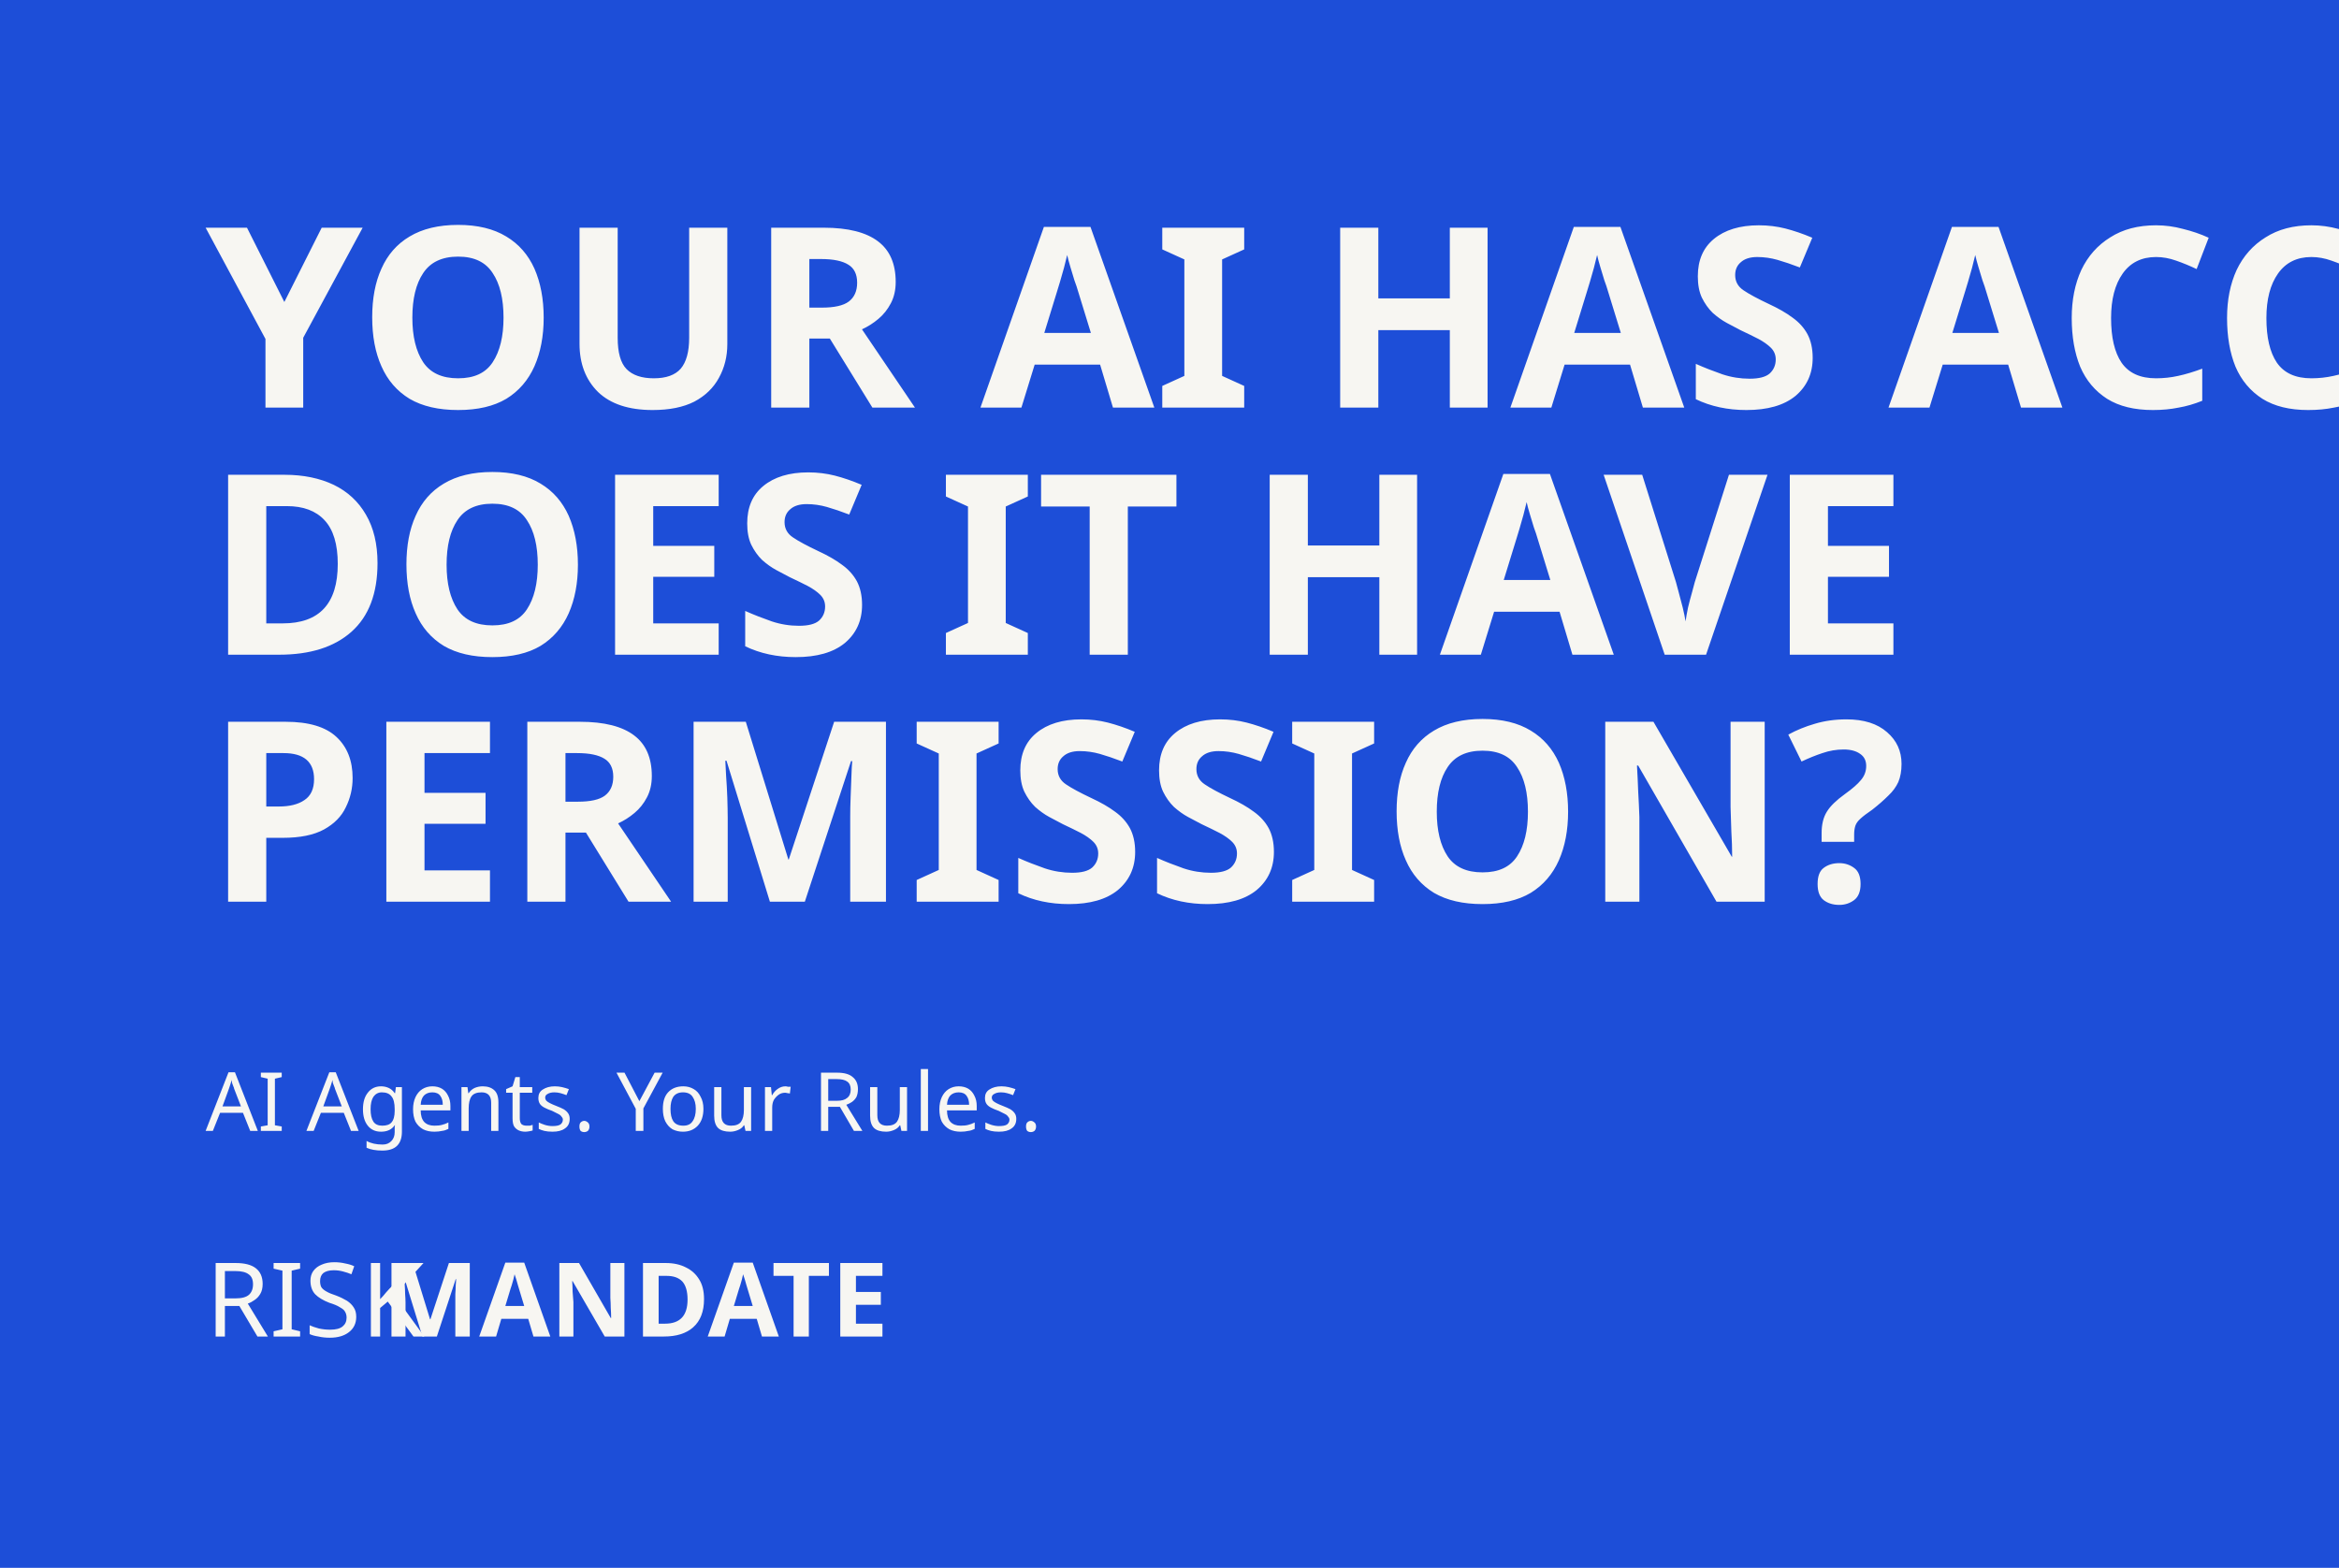
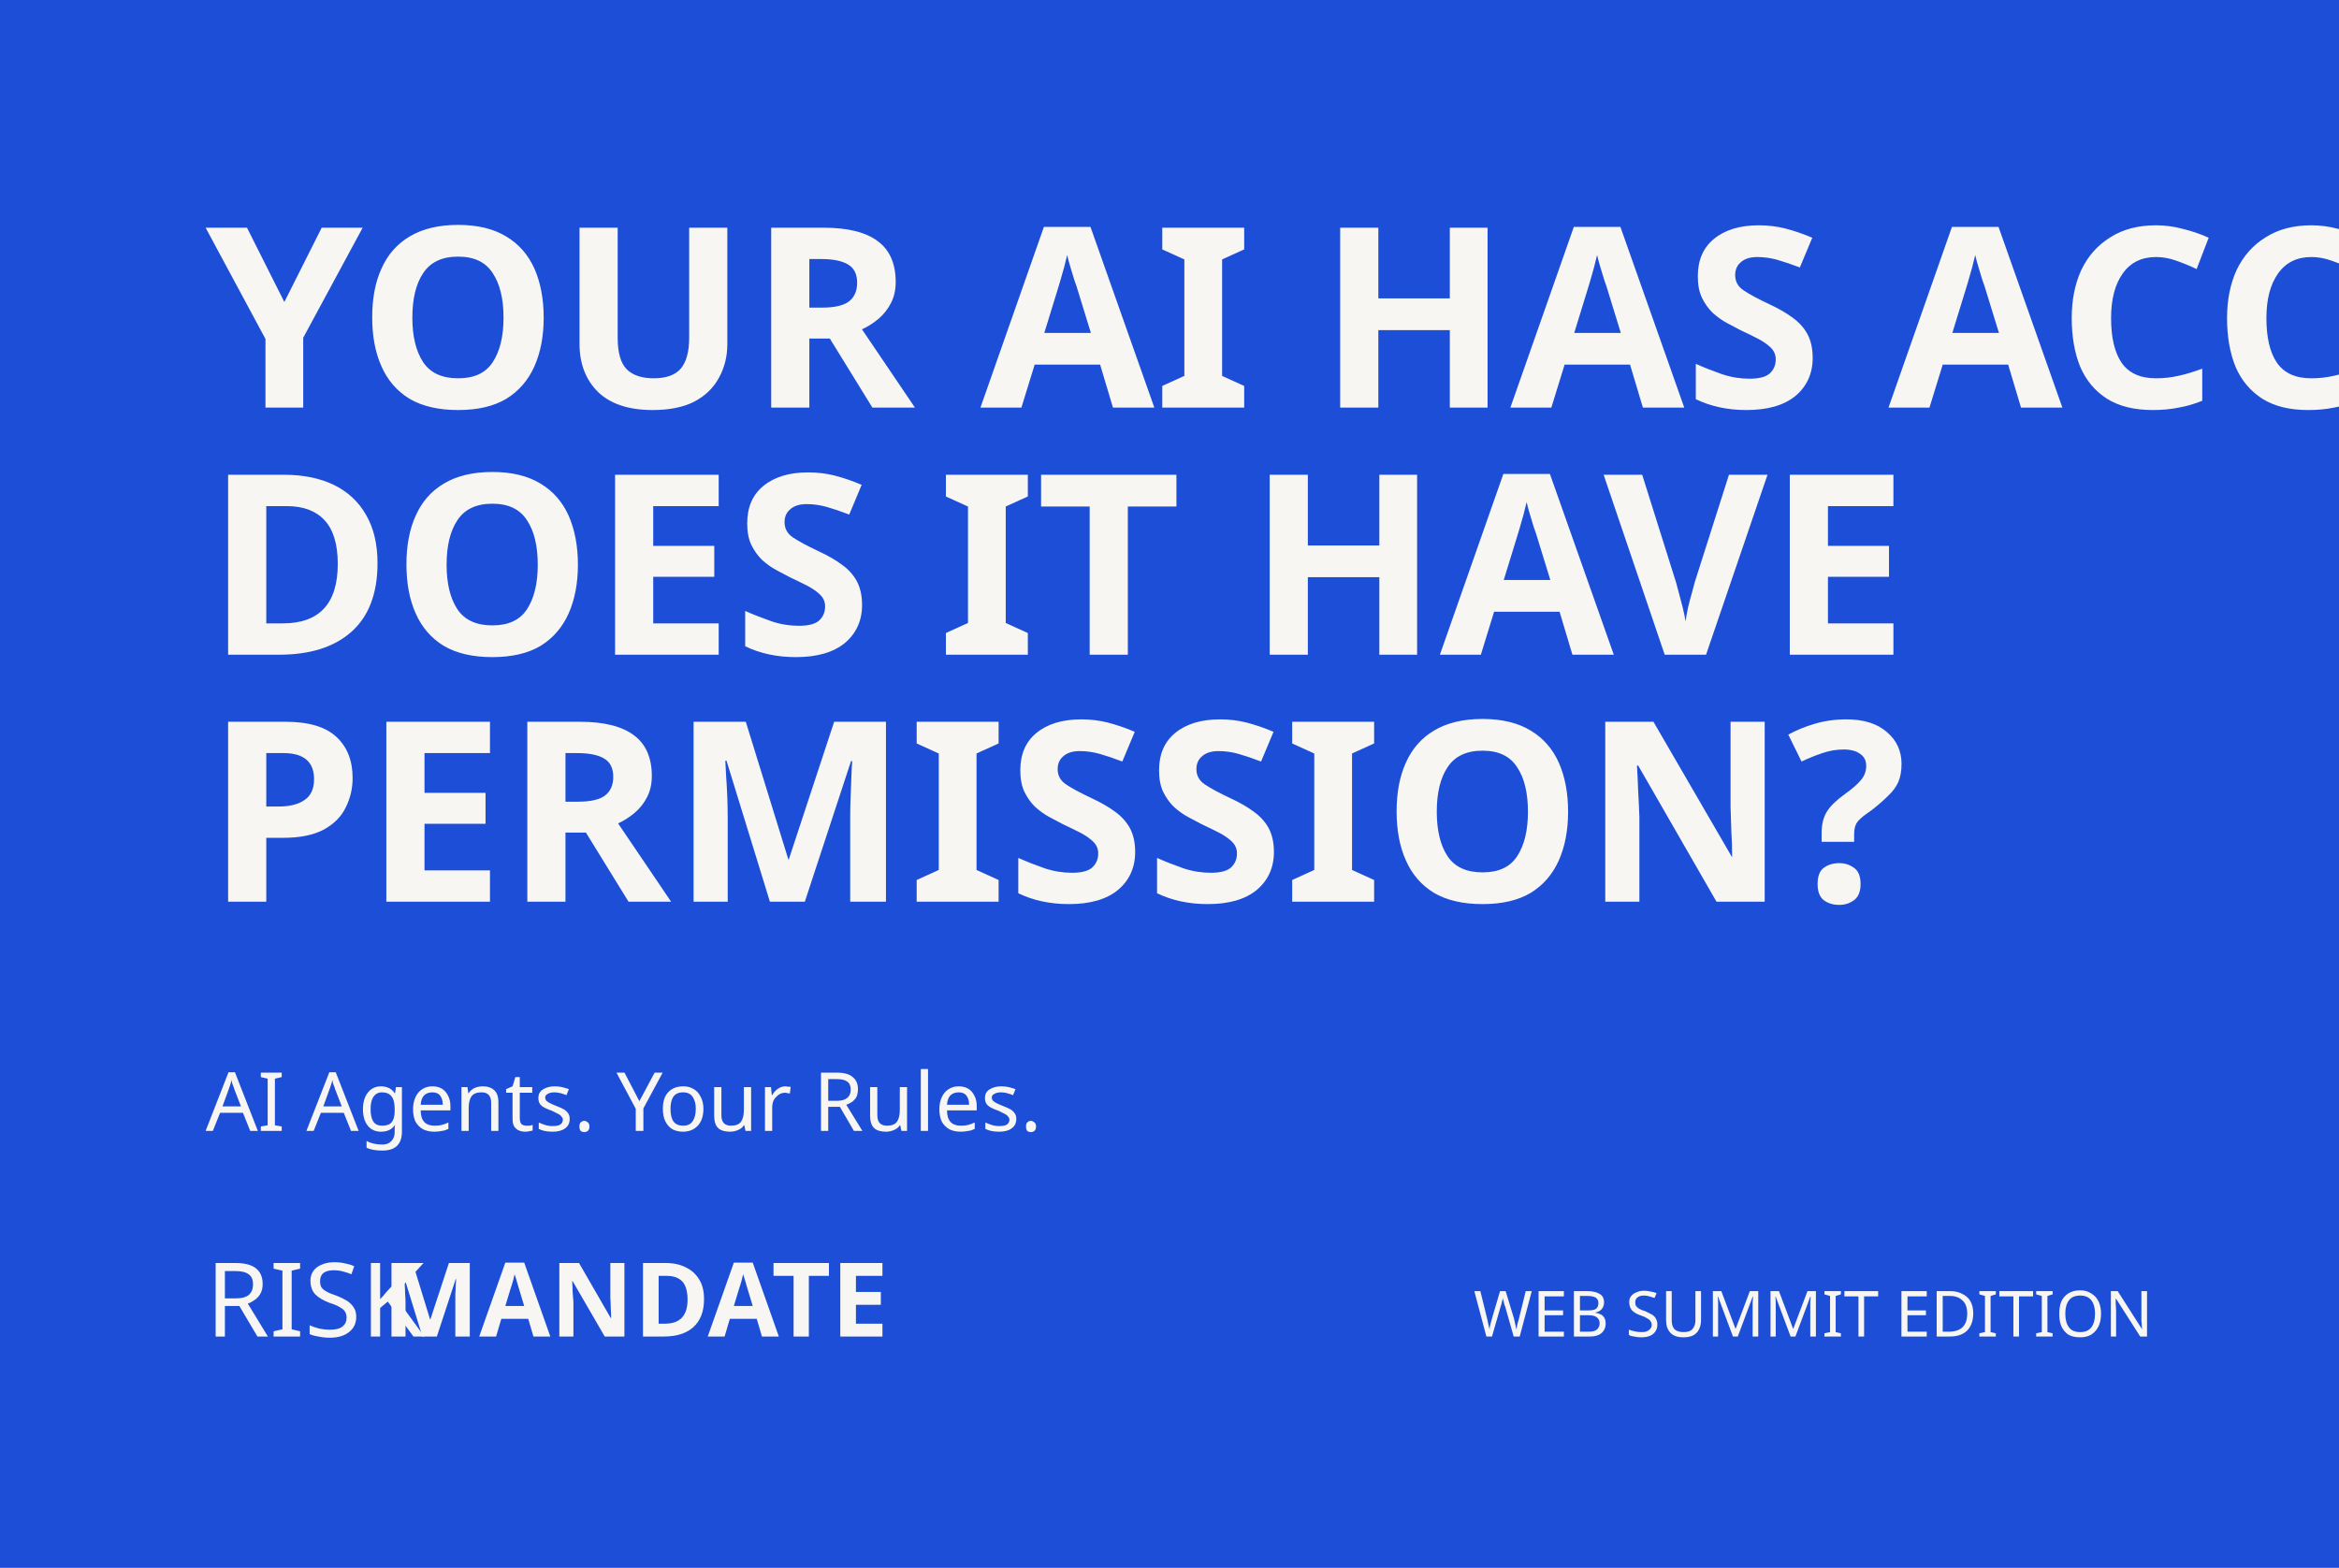
<svg xmlns="http://www.w3.org/2000/svg" width="91mm" height="61mm" viewBox="0 0 91 61">
  <rect x="0" y="0" width="91" height="61" fill="#1D4ED8" />
  <text class="safe" data-role="headline" data-bg="#1D4ED8" x="8" y="15.86" font-family="Barlow Condensed" font-weight="800" font-size="9.8" fill="#F7F6F2">YOUR AI HAS ACCESS.</text>
  <text class="safe" data-role="headline" data-bg="#1D4ED8" x="8" y="25.47" font-family="Barlow Condensed" font-weight="800" font-size="9.8" fill="#F7F6F2">DOES IT HAVE</text>
  <text class="safe" data-role="headline" data-bg="#1D4ED8" x="8" y="35.08" font-family="Barlow Condensed" font-weight="800" font-size="9.8" fill="#F7F6F2">PERMISSION?</text>
  <text class="safe" data-role="tagline" data-bg="#1D4ED8" x="8" y="44" font-family="Geist" font-weight="500" font-size="3.17" fill="#F7F6F2">AI Agents. Your Rules.</text>
  <text class="safe" data-role="wordmark" data-bg="#1D4ED8" x="8" y="52" font-family="Barlow Condensed" font-weight="300" font-size="4" fill="#F7F6F2">RISK</text>
  <text class="safe" data-role="wordmark" data-bg="#1D4ED8" x="14.87" y="52" font-family="Barlow Condensed" font-weight="700" font-size="4" fill="#F7F6F2">MANDATE</text>
+   <text class="safe" data-role="event" data-bg="#1D4ED8" x="57.33" y="52" font-family="JetBrains Mono" font-weight="500" font-size="2.47" fill="#F7F6F2">WEB SUMMIT EDITION</text>
</svg>
